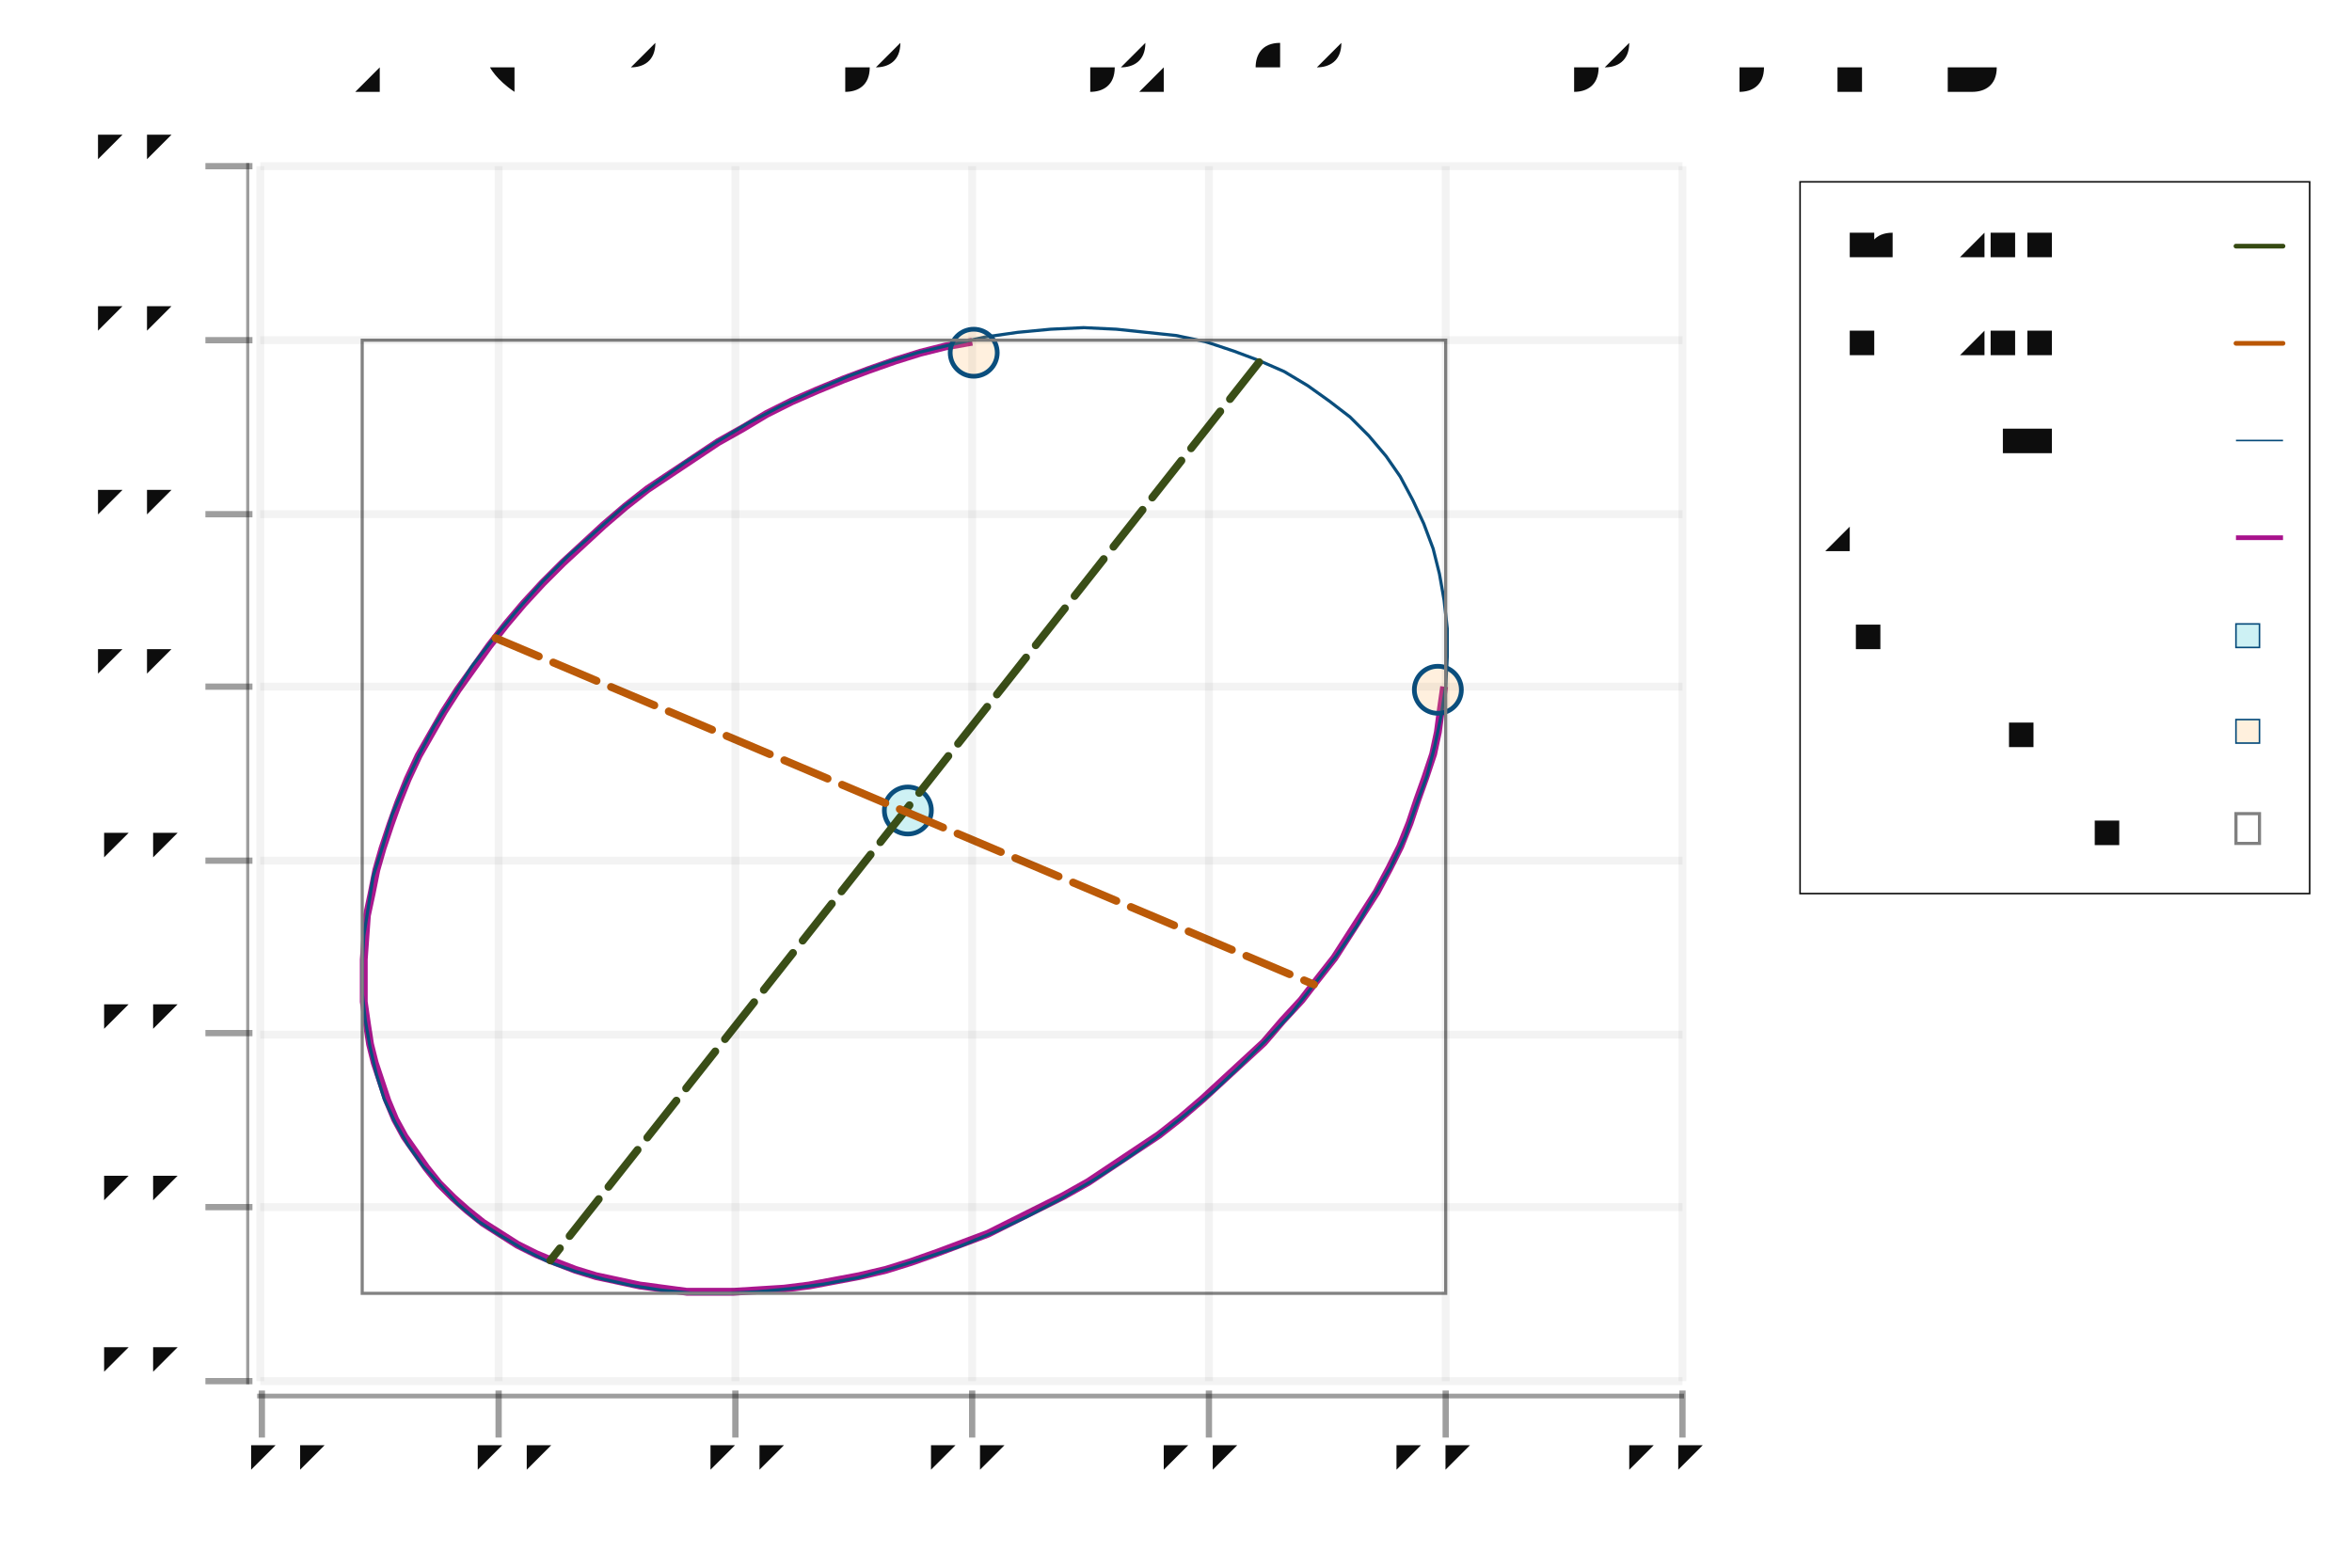
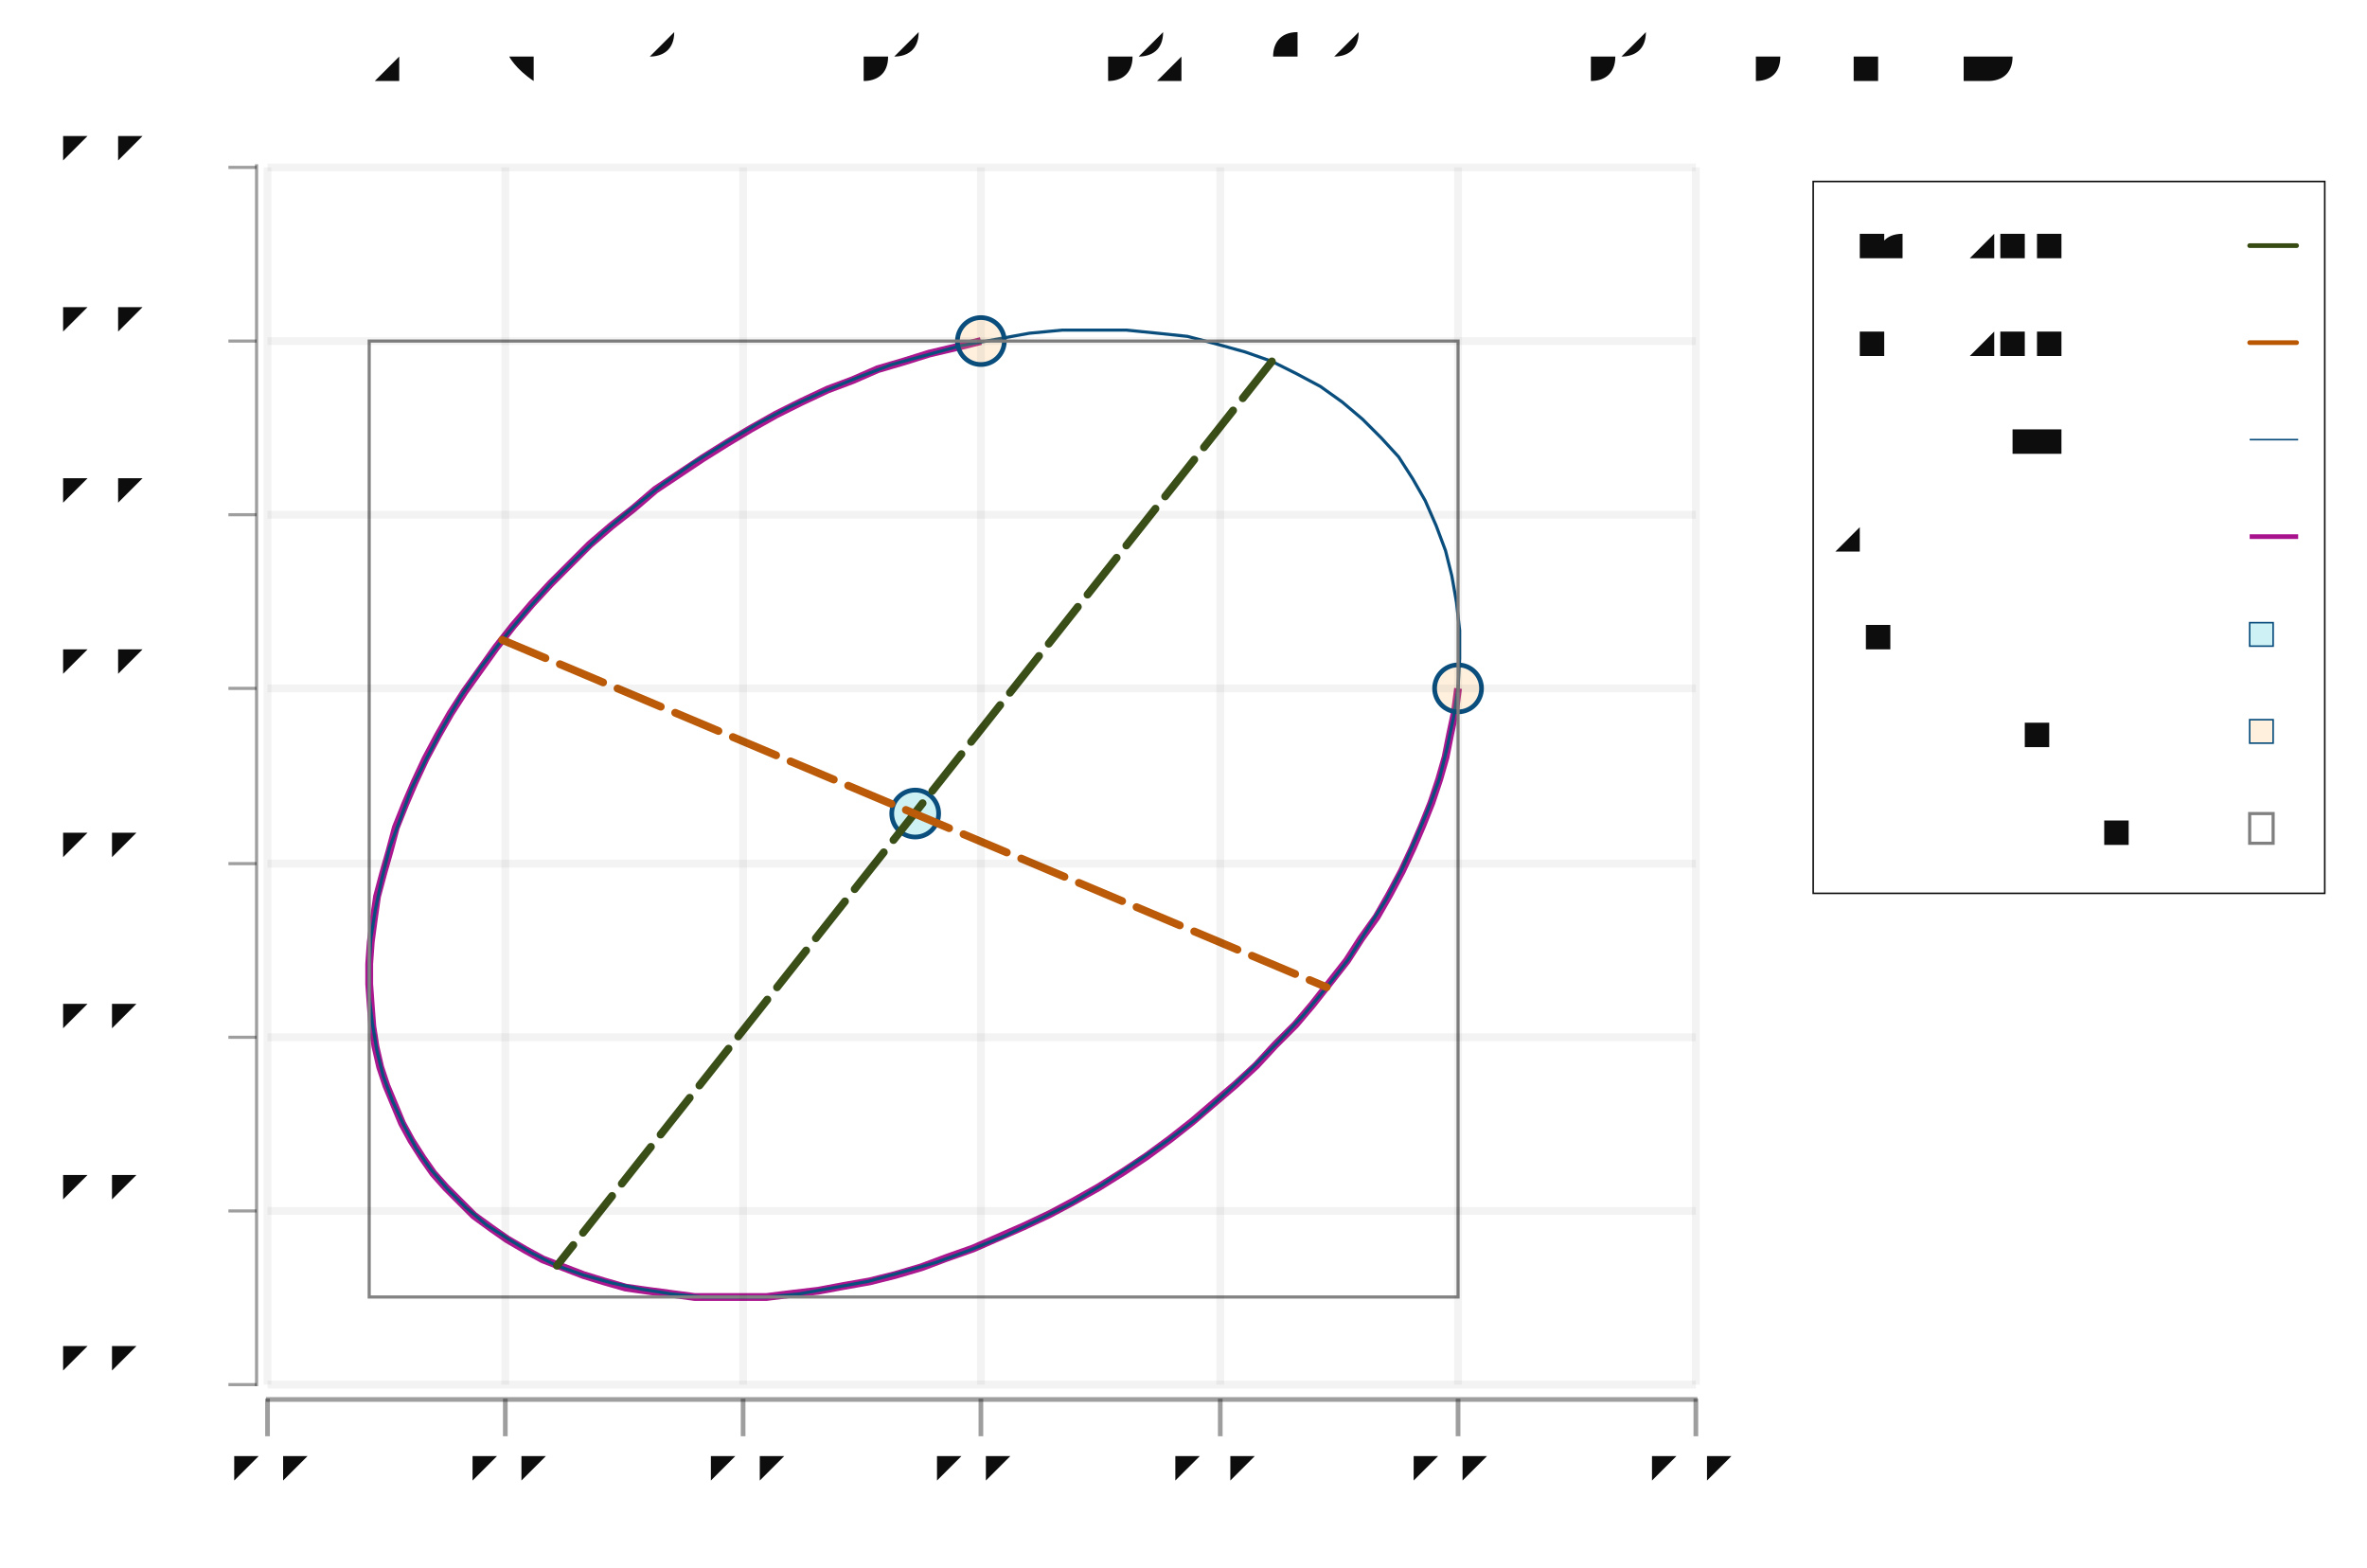
- <svg xmlns="http://www.w3.org/2000/svg" width="450" height="300" viewBox="-0.75 -0.5 1.5 1.0">
+ <svg xmlns="http://www.w3.org/2000/svg" width="453" height="300" viewBox="-0.763 -0.5 1.513 1.0">
  <style>svg {
  color-scheme: light dark;
}
{
  .canvas g, .title g, .axisbar g, .ticktext g, .tickglyph g, .ticklines g, .legendContent g text {
    fill: rgb(5%, 5%, 5%);
  }
  .ticklines g, .tickglyph g, .legendBorder g {
    stroke: rgb(5%, 5%, 5%);
  }
  .legendBorder g {
    fill: rgb(94%, 94%, 94%);
  }
}
@media (prefers-color-scheme:dark) {
  .canvas g, .title g, .axisbar g, .ticktext g, .tickglyph g, .ticklines g, .legendContent g text {
    fill: rgb(94%, 94%, 94%);
  }
  .ticklines g, .tickglyph g, .legendBorder g {
    stroke: rgb(94%, 94%, 94%);
  }
  .legendBorder g {
    fill: rgb(5%, 5%, 5%);
  }
}
svg { font-family: system-ui,-apple-system,"Segoe UI",Roboto,"Helvetica Neue",Arial,"Noto Sans","Liberation Sans",sans-serif,"Apple Color Emoji","Segoe UI Emoji","Segoe UI Symbol","Noto Color Emoji";
}

ticktext { font-family: SFMono-Regular,Menlo,Monaco,Consolas,"Liberation Mono","Courier New",monospace;
}

</style>
  <g class="chart">
    <g class="ellipse">
      <g stroke-width="0.005" stroke="rgb(66%, 7%, 55%)" stroke-opacity="1.0" fill="none">
-         <polyline points="0.171,-0.062 0.169,-0.048 0.167,-0.033 0.164,-0.019 0.159,-0.004 0.154,0.01 0.149,0.025 0.143,0.04 0.136,0.054 0.128,0.069 0.119,0.083 0.11,0.097 0.101,0.111 0.09,0.125 0.08,0.138 0.068,0.151 0.056,0.165 0.043,0.177 0.03,0.189 0.017,0.201 0.003,0.213 -0.011,0.224 -0.026,0.234 -0.041,0.244 -0.056,0.254 -0.072,0.263 -0.088,0.271 -0.104,0.279 -0.12,0.287 -0.136,0.293 -0.152,0.299 -0.169,0.305 -0.185,0.31 -0.202,0.314 -0.218,0.317 -0.234,0.32 -0.25,0.322 -0.266,0.323 -0.282,0.324 -0.297,0.324 -0.312,0.324 -0.327,0.322 -0.342,0.32 -0.356,0.317 -0.37,0.314 -0.383,0.31 -0.396,0.305 -0.408,0.3 -0.42,0.294 -0.431,0.287 -0.442,0.28 -0.452,0.272 -0.461,0.264 -0.47,0.255 -0.478,0.245 -0.485,0.235 -0.492,0.225 -0.498,0.214 -0.503,0.202 -0.507,0.19 -0.511,0.178 -0.514,0.166 -0.516,0.153 -0.518,0.139 -0.518,0.126 -0.518,0.112 -0.517,0.098 -0.516,0.084 -0.513,0.07 -0.51,0.055 -0.506,0.041 -0.501,0.026 -0.496,0.012 -0.49,-0.003 -0.483,-0.018 -0.475,-0.032 -0.467,-0.046 -0.458,-0.06 -0.448,-0.074 -0.438,-0.088 -0.427,-0.102 -0.416,-0.115 -0.404,-0.128 -0.391,-0.141 -0.378,-0.153 -0.365,-0.165 -0.351,-0.177 -0.337,-0.188 -0.322,-0.198 -0.307,-0.208 -0.292,-0.218 -0.276,-0.227 -0.261,-0.236 -0.245,-0.244 -0.229,-0.251 -0.212,-0.258 -0.196,-0.264 -0.179,-0.27 -0.163,-0.275 -0.147,-0.279 -0.13,-0.282" />
+         <polyline points="0.169,-0.061 0.167,-0.046 0.164,-0.032 0.161,-0.017 0.157,-0.003 0.152,0.012 0.146,0.027 0.14,0.041 0.133,0.056 0.125,0.071 0.117,0.085 0.107,0.099 0.098,0.113 0.087,0.127 0.076,0.141 0.065,0.154 0.052,0.167 0.04,0.18 0.027,0.192 0.013,0.204 -0.001,0.216 -0.015,0.227 -0.03,0.238 -0.045,0.248 -0.061,0.258 -0.077,0.267 -0.092,0.275 -0.109,0.283 -0.125,0.29 -0.141,0.297 -0.158,0.303 -0.174,0.309 -0.191,0.314 -0.207,0.318 -0.224,0.321 -0.24,0.324 -0.257,0.326 -0.273,0.328 -0.288,0.328 -0.304,0.328 -0.319,0.328 -0.334,0.326 -0.349,0.324 -0.363,0.322 -0.377,0.318 -0.39,0.314 -0.403,0.309 -0.416,0.304 -0.427,0.298 -0.439,0.291 -0.449,0.284 -0.46,0.276 -0.469,0.267 -0.478,0.258 -0.486,0.249 -0.493,0.239 -0.5,0.228 -0.506,0.217 -0.511,0.205 -0.516,0.193 -0.52,0.181 -0.523,0.168 -0.525,0.155 -0.526,0.142 -0.527,0.128 -0.527,0.115 -0.526,0.101 -0.524,0.086 -0.522,0.072 -0.518,0.057 -0.514,0.043 -0.51,0.028 -0.504,0.013 -0.498,-0.001 -0.491,-0.016 -0.483,-0.031 -0.475,-0.045 -0.466,-0.059 -0.456,-0.073 -0.446,-0.087 -0.435,-0.101 -0.423,-0.115 -0.411,-0.128 -0.399,-0.14 -0.386,-0.153 -0.372,-0.165 -0.358,-0.176 -0.344,-0.188 -0.329,-0.198 -0.314,-0.208 -0.298,-0.218 -0.283,-0.227 -0.267,-0.236 -0.251,-0.244 -0.234,-0.252 -0.218,-0.258 -0.202,-0.265 -0.185,-0.27 -0.169,-0.275 -0.152,-0.279 -0.136,-0.283" />
      </g>
      <g stroke-width="0.002" stroke="rgb(2%, 29%, 48%)" stroke-opacity="1.0" fill="none">
-         <polyline points="0.053,-0.27 0.037,-0.276 0.019,-0.282 0,-0.286 -0.019,-0.288 -0.038,-0.29 -0.059,-0.291 -0.08,-0.29 -0.101,-0.288 -0.122,-0.285 -0.144,-0.28 -0.165,-0.275 -0.187,-0.268 -0.209,-0.26 -0.23,-0.251 -0.252,-0.241 -0.273,-0.23 -0.293,-0.218 -0.313,-0.205 -0.333,-0.191 -0.352,-0.177 -0.37,-0.161 -0.388,-0.145 -0.404,-0.129 -0.42,-0.111 -0.435,-0.093 -0.449,-0.075 -0.461,-0.056 -0.473,-0.037 -0.483,-0.018 -0.492,0.001 -0.5,0.02 -0.506,0.04 -0.512,0.059 -0.515,0.078 -0.518,0.097 -0.519,0.115 -0.519,0.133 -0.517,0.151 -0.514,0.168 -0.51,0.185 -0.505,0.201 -0.498,0.216 -0.49,0.23 -0.48,0.244 -0.469,0.256 -0.458,0.268 -0.445,0.279 -0.431,0.288 -0.416,0.297 -0.4,0.305 -0.383,0.311 -0.365,0.316 -0.347,0.32 -0.328,0.323 -0.308,0.325 -0.287,0.325 -0.267,0.324 -0.246,0.322 -0.224,0.319 -0.203,0.315 -0.181,0.309 -0.159,0.302 -0.138,0.295 -0.116,0.286 -0.095,0.276 -0.074,0.265 -0.053,0.253 -0.033,0.24 -0.013,0.226 0.006,0.211 0.024,0.196 0.041,0.18 0.058,0.163 0.074,0.146 0.088,0.128 0.102,0.11 0.115,0.091 0.126,0.072 0.137,0.053 0.146,0.034 0.153,0.014 0.16,-0.005 0.165,-0.024 0.169,-0.043 0.172,-0.062 0.173,-0.081 0.173,-0.099 0.171,-0.117 0.168,-0.134 0.164,-0.15 0.158,-0.166 0.151,-0.181 0.143,-0.196 0.134,-0.209 0.123,-0.222 0.111,-0.234 0.098,-0.244 0.084,-0.254 0.069,-0.263 0.053,-0.27" />
+         <polyline points="0.05,-0.27 0.033,-0.276 0.015,-0.281 -0.004,-0.286 -0.023,-0.288 -0.043,-0.29 -0.063,-0.29 -0.084,-0.29 -0.105,-0.288 -0.127,-0.284 -0.149,-0.28 -0.171,-0.274 -0.193,-0.268 -0.214,-0.26 -0.236,-0.251 -0.258,-0.241 -0.279,-0.23 -0.299,-0.218 -0.32,-0.205 -0.34,-0.191 -0.359,-0.176 -0.377,-0.161 -0.395,-0.144 -0.411,-0.128 -0.427,-0.11 -0.442,-0.092 -0.456,-0.074 -0.469,-0.055 -0.48,-0.036 -0.49,-0.017 -0.5,0.003 -0.507,0.022 -0.514,0.041 -0.519,0.061 -0.523,0.08 -0.526,0.099 -0.527,0.117 -0.527,0.136 -0.525,0.153 -0.522,0.171 -0.518,0.187 -0.512,0.203 -0.505,0.218 -0.497,0.233 -0.488,0.246 -0.477,0.259 -0.465,0.271 -0.452,0.282 -0.438,0.291 -0.423,0.3 -0.407,0.308 -0.39,0.314 -0.372,0.319 -0.353,0.323 -0.334,0.326 -0.314,0.328 -0.294,0.328 -0.273,0.328 -0.252,0.326 -0.23,0.322 -0.208,0.318 -0.186,0.312 -0.165,0.306 -0.143,0.298 -0.121,0.289 -0.1,0.279 -0.078,0.268 -0.058,0.256 -0.037,0.242 -0.018,0.229 0.002,0.214 0.02,0.198 0.037,0.182 0.054,0.165 0.07,0.148 0.085,0.13 0.099,0.112 0.111,0.093 0.123,0.074 0.133,0.055 0.142,0.035 0.15,0.016 0.157,-0.003 0.162,-0.023 0.166,-0.042 0.169,-0.061 0.17,-0.08 0.17,-0.098 0.168,-0.116 0.165,-0.133 0.161,-0.149 0.155,-0.165 0.148,-0.181 0.14,-0.195 0.131,-0.209 0.12,-0.221 0.108,-0.233 0.095,-0.244 0.081,-0.254 0.066,-0.262 0.05,-0.27" />
      </g>
      <g stroke-width="0.003" stroke="rgb(2%, 29%, 48%)" stroke-opacity="1.0" fill="rgb(2%, 73%, 80%)" fill-opacity="0.2">
-         <circle cx="-0.171" cy="0.017" r="0.015" />
+         <circle cx="-0.178" cy="0.019" r="0.015" />
      </g>
      <g stroke-width="0.003" stroke="rgb(2%, 29%, 48%)" stroke-opacity="1.0" fill="rgb(100%, 71%, 35%)" fill-opacity="0.2">
-         <circle cx="0.167" cy="-0.06" r="0.015" />
-         <circle cx="-0.129" cy="-0.275" r="0.015" />
+         <circle cx="0.169" cy="-0.061" r="0.015" />
+         <circle cx="-0.136" cy="-0.283" r="0.015" />
      </g>
      <g stroke-width="0.002" stroke="rgb(50%, 50%, 50%)" stroke-opacity="1.0" fill="rgb(53%, 51%, 28%)" fill-opacity="0.00">
-         <rect width="0.691" height="0.608" x="-0.519" y="-0.283" />
+         <rect width="0.696" height="0.611" x="-0.527" y="-0.283" />
      </g>
      <g stroke-width="0.005" stroke="rgb(21%, 29%, 7%)" stroke-opacity="1.0" fill="none" stroke-linecap="round" stroke-dasharray="0.03 0.01">
-         <polyline points="0.053,-0.269 -0.399,0.304" />
+         <polyline points="0.05,-0.27 -0.407,0.308" />
      </g>
      <g stroke-width="0.005" stroke="rgb(73%, 34%, 1%)" stroke-opacity="1.0" fill="none" stroke-linecap="round" stroke-dasharray="0.03 0.01">
-         <polyline points="-0.434,-0.093 0.088,0.128" />
+         <polyline points="-0.442,-0.092 0.085,0.13" />
      </g>
    </g>
    <g class="datapadding" />
  </g>
  <g class="hud">
    <g class="frame">
      <g stroke-width="0" stroke="rgb(0%, 0%, 0%)" stroke-opacity="0" fill="rgb(100%, 100%, 100%)" fill-opacity="0.02">
-         <rect width="0.907" height="0.776" x="-0.584" y="-0.394" />
+         <rect width="0.913" height="0.778" x="-0.592" y="-0.394" />
      </g>
    </g>
    <g class="axis">
      <g class="axisbar">
        <g stroke-width="0" stroke="rgb(0%, 0%, 0%)" stroke-opacity="0" fill="rgb(5%, 5%, 5%)" fill-opacity="0.4">
-           <rect width="0.002" height="0.779" x="-0.593" y="-0.396" />
+           <rect width="0.002" height="0.781" x="-0.6" y="-0.396" />
        </g>
      </g>
      <g class="ticks">
+         <g class="ticklines">
+           <g stroke-width="0.005" stroke="rgb(5%, 5%, 5%)" stroke-opacity="0.05" fill="none">
+             <polyline points="-0.592,0.384 0.321,0.384" />
+             <polyline points="-0.592,0.273 0.321,0.273" />
+             <polyline points="-0.592,0.162 0.321,0.162" />
+             <polyline points="-0.592,0.051 0.321,0.051" />
+             <polyline points="-0.592,-0.061 0.321,-0.061" />
+             <polyline points="-0.592,-0.172 0.321,-0.172" />
+             <polyline points="-0.592,-0.283 0.321,-0.283" />
+             <polyline points="-0.592,-0.394 0.321,-0.394" />
+           </g>
+         </g>
        <g class="tickglyph">
-           <g stroke-width="0.004" stroke="rgb(5%, 5%, 5%)" stroke-opacity="0.4" fill="rgb(5%, 5%, 5%)" fill-opacity="0.4">
-             <polyline points="-0.619,0.381 -0.589,0.381" />
-             <polyline points="-0.619,0.27 -0.589,0.27" />
-             <polyline points="-0.619,0.159 -0.589,0.159" />
-             <polyline points="-0.619,0.049 -0.589,0.049" />
-             <polyline points="-0.619,-0.062 -0.589,-0.062" />
-             <polyline points="-0.619,-0.172 -0.589,-0.172" />
-             <polyline points="-0.619,-0.283 -0.589,-0.283" />
-             <polyline points="-0.619,-0.394 -0.589,-0.394" />
+           <g stroke-width="0.002" stroke="rgb(5%, 5%, 5%)" stroke-opacity="0.4" fill="rgb(5%, 5%, 5%)" fill-opacity="0.4">
+             <polyline points="-0.617,0.384 -0.599,0.384" />
+             <polyline points="-0.617,0.273 -0.599,0.273" />
+             <polyline points="-0.617,0.162 -0.599,0.162" />
+             <polyline points="-0.617,0.051 -0.599,0.051" />
+             <polyline points="-0.617,-0.061 -0.599,-0.061" />
+             <polyline points="-0.617,-0.172 -0.599,-0.172" />
+             <polyline points="-0.617,-0.283 -0.599,-0.283" />
+             <polyline points="-0.617,-0.394 -0.599,-0.394" />
          </g>
        </g>
        <g class="ticktext">
          <g stroke-width="0.0" stroke="none" fill="rgb(5%, 5%, 5%)" fill-opacity="1.0" font-size="0.04" text-anchor="end">
-             <text x="-0.63" y="0.388">-2.0</text>
-             <text x="-0.63" y="0.279">-1.5</text>
-             <text x="-0.63" y="0.169">-1.0</text>
-             <text x="-0.63" y="0.059">-0.5</text>
-             <text x="-0.63" y="-0.051"> 0.0</text>
-             <text x="-0.63" y="-0.16"> 0.5</text>
-             <text x="-0.63" y="-0.27"> 1.0</text>
-             <text x="-0.63" y="-0.38"> 1.5</text>
-           </g>
-         </g>
-         <g class="ticklines">
-           <g stroke-width="0.005" stroke="rgb(5%, 5%, 5%)" stroke-opacity="0.05" fill="none">
-             <polyline points="-0.584,0.381 0.323,0.381" />
-             <polyline points="-0.584,0.27 0.323,0.27" />
-             <polyline points="-0.584,0.16 0.323,0.16" />
-             <polyline points="-0.584,0.049 0.323,0.049" />
-             <polyline points="-0.584,-0.062 0.323,-0.062" />
-             <polyline points="-0.584,-0.172 0.323,-0.172" />
-             <polyline points="-0.584,-0.283 0.323,-0.283" />
-             <polyline points="-0.584,-0.394 0.323,-0.394" />
+             <text x="-0.667" y="0.393">-2.0</text>
+             <text x="-0.667" y="0.281">-1.5</text>
+             <text x="-0.667" y="0.17">-1.0</text>
+             <text x="-0.667" y="0.059">-0.5</text>
+             <text x="-0.667" y="-0.052"> 0.0</text>
+             <text x="-0.667" y="-0.163"> 0.5</text>
+             <text x="-0.667" y="-0.274"> 1.0</text>
+             <text x="-0.667" y="-0.386"> 1.5</text>
          </g>
        </g>
      </g>
    </g>
    <g class="axis">
      <g class="axisbar">
        <g stroke-width="0" stroke="rgb(0%, 0%, 0%)" stroke-opacity="0" fill="rgb(5%, 5%, 5%)" fill-opacity="0.4">
-           <rect width="0.91" height="0.003" x="-0.586" y="0.389" />
+           <rect width="0.915" height="0.003" x="-0.593" y="0.392" />
        </g>
      </g>
      <g class="ticks">
+         <g class="ticklines">
+           <g stroke-width="0.005" stroke="rgb(5%, 5%, 5%)" stroke-opacity="0.05" fill="none">
+             <polyline points="-0.592,0.384 -0.592,-0.394" />
+             <polyline points="-0.44,0.384 -0.44,-0.394" />
+             <polyline points="-0.288,0.384 -0.288,-0.394" />
+             <polyline points="-0.136,0.384 -0.136,-0.394" />
+             <polyline points="0.017,0.384 0.017,-0.394" />
+             <polyline points="0.169,0.384 0.169,-0.394" />
+             <polyline points="0.321,0.384 0.321,-0.394" />
+           </g>
+         </g>
        <g class="tickglyph">
-           <g stroke-width="0.004" stroke="rgb(5%, 5%, 5%)" stroke-opacity="0.4" fill="rgb(5%, 5%, 5%)" fill-opacity="0.4">
-             <polyline points="-0.583,0.417 -0.583,0.387" />
-             <polyline points="-0.432,0.417 -0.432,0.387" />
-             <polyline points="-0.281,0.417 -0.281,0.387" />
-             <polyline points="-0.13,0.417 -0.13,0.387" />
-             <polyline points="0.021,0.417 0.021,0.387" />
-             <polyline points="0.172,0.417 0.172,0.387" />
-             <polyline points="0.323,0.417 0.323,0.387" />
+           <g stroke-width="0.003" stroke="rgb(5%, 5%, 5%)" stroke-opacity="0.4" fill="rgb(5%, 5%, 5%)" fill-opacity="0.4">
+             <polyline points="-0.592,0.417 -0.592,0.393" />
+             <polyline points="-0.44,0.417 -0.44,0.393" />
+             <polyline points="-0.288,0.417 -0.288,0.393" />
+             <polyline points="-0.136,0.417 -0.136,0.393" />
+             <polyline points="0.017,0.417 0.017,0.393" />
+             <polyline points="0.169,0.417 0.169,0.393" />
+             <polyline points="0.321,0.417 0.321,0.393" />
          </g>
        </g>
        <g class="ticktext">
          <g stroke-width="0.0" stroke="none" fill="rgb(5%, 5%, 5%)" fill-opacity="1.0" font-size="0.04" text-anchor="middle">
-             <text x="-0.569" y="0.457">-2.0</text>
-             <text x="-0.422" y="0.457">-1.0</text>
-             <text x="-0.274" y="0.457">-0.5</text>
-             <text x="-0.127" y="0.457"> 0.0</text>
-             <text x="0.02" y="0.457"> 0.5</text>
-             <text x="0.167" y="0.457"> 1.0</text>
-             <text x="0.315" y="0.457"> 2.0</text>
-           </g>
-         </g>
-         <g class="ticklines">
-           <g stroke-width="0.005" stroke="rgb(5%, 5%, 5%)" stroke-opacity="0.05" fill="none">
-             <polyline points="-0.584,0.381 -0.584,-0.394" />
-             <polyline points="-0.432,0.381 -0.432,-0.394" />
-             <polyline points="-0.281,0.381 -0.281,-0.394" />
-             <polyline points="-0.13,0.381 -0.13,-0.394" />
-             <polyline points="0.021,0.381 0.021,-0.394" />
-             <polyline points="0.172,0.381 0.172,-0.394" />
-             <polyline points="0.323,0.381 0.323,-0.394" />
+             <text x="-0.592" y="0.46">-2.0</text>
+             <text x="-0.44" y="0.46">-1.0</text>
+             <text x="-0.288" y="0.46">-0.5</text>
+             <text x="-0.136" y="0.46"> 0.0</text>
+             <text x="0.017" y="0.46"> 0.5</text>
+             <text x="0.169" y="0.46"> 1.0</text>
+             <text x="0.321" y="0.46"> 2.0</text>
          </g>
        </g>
      </g>
    </g>
    <g class="legend">
      <g class="padding" />
      <g class="padding" />
      <g class="frame">
        <g stroke-width="0.001" stroke="rgb(5%, 5%, 5%)" stroke-opacity="1.0" fill="rgb(5%, 5%, 5%)" fill-opacity="0">
-           <rect width="0.325" height="0.454" x="0.398" y="-0.384" />
+           <rect width="0.327" height="0.455" x="0.396" y="-0.385" />
        </g>
      </g>
      <g class="legendContent">
        <g stroke-width="0.0" stroke="none" fill="rgb(5%, 5%, 5%)" fill-opacity="1.0" font-size="0.03" text-anchor="start">
-           <text x="0.413" y="0.039">Bounding Box</text>
+           <text x="0.411" y="0.039">Bounding Box</text>
        </g>
        <g stroke-width="0.002" stroke="rgb(50%, 50%, 50%)" stroke-opacity="1.0" fill="rgb(53%, 51%, 28%)" fill-opacity="0.00">
-           <rect width="0.015" height="0.019" x="0.676" y="0.019" />
-         </g>
-         <g stroke-width="0.0" stroke="none" fill="rgb(5%, 5%, 5%)" fill-opacity="1.0" font-size="0.03" text-anchor="start">
-           <text x="0.413" y="-0.023">Endpoints</text>
+           <rect width="0.015" height="0.019" x="0.675" y="0.019" />
+         </g>
+         <g stroke-width="0.0" stroke="none" fill="rgb(5%, 5%, 5%)" fill-opacity="1.0" font-size="0.03" text-anchor="start">
+           <text x="0.411" y="-0.023">Endpoints</text>
        </g>
        <g stroke-width="0.001" stroke="rgb(2%, 29%, 48%)" stroke-opacity="1.0" fill="rgb(100%, 71%, 35%)" fill-opacity="0.2">
-           <rect width="0.015" height="0.015" x="0.676" y="-0.041" />
-         </g>
-         <g stroke-width="0.0" stroke="none" fill="rgb(5%, 5%, 5%)" fill-opacity="1.0" font-size="0.03" text-anchor="start">
-           <text x="0.413" y="-0.085">Centroid</text>
+           <rect width="0.015" height="0.015" x="0.675" y="-0.041" />
+         </g>
+         <g stroke-width="0.0" stroke="none" fill="rgb(5%, 5%, 5%)" fill-opacity="1.0" font-size="0.03" text-anchor="start">
+           <text x="0.411" y="-0.086">Centroid</text>
        </g>
        <g stroke-width="0.001" stroke="rgb(2%, 29%, 48%)" stroke-opacity="1.0" fill="rgb(2%, 73%, 80%)" fill-opacity="0.2">
-           <rect width="0.015" height="0.015" x="0.676" y="-0.102" />
-         </g>
-         <g stroke-width="0.0" stroke="none" fill="rgb(5%, 5%, 5%)" fill-opacity="1.0" font-size="0.03" text-anchor="start">
-           <text x="0.413" y="-0.147">Arc</text>
+           <rect width="0.015" height="0.015" x="0.675" y="-0.103" />
+         </g>
+         <g stroke-width="0.0" stroke="none" fill="rgb(5%, 5%, 5%)" fill-opacity="1.0" font-size="0.03" text-anchor="start">
+           <text x="0.411" y="-0.148">Arc</text>
        </g>
        <g stroke-width="0.003" stroke="rgb(66%, 7%, 55%)" stroke-opacity="1.0" fill="none">
-           <polyline points="0.676,-0.157 0.706,-0.157" />
-         </g>
-         <g stroke-width="0.0" stroke="none" fill="rgb(5%, 5%, 5%)" fill-opacity="1.0" font-size="0.03" text-anchor="start">
-           <text x="0.413" y="-0.209">Full Ellipse</text>
+           <polyline points="0.675,-0.158 0.706,-0.158" />
+         </g>
+         <g stroke-width="0.0" stroke="none" fill="rgb(5%, 5%, 5%)" fill-opacity="1.0" font-size="0.03" text-anchor="start">
+           <text x="0.411" y="-0.21">Full Ellipse</text>
        </g>
        <g stroke-width="0.001" stroke="rgb(2%, 29%, 48%)" stroke-opacity="1.0" fill="none">
-           <polyline points="0.676,-0.219 0.706,-0.219" />
-         </g>
-         <g stroke-width="0.0" stroke="none" fill="rgb(5%, 5%, 5%)" fill-opacity="1.0" font-size="0.03" text-anchor="start">
-           <text x="0.413" y="-0.271">Minor Axis</text>
+           <polyline points="0.675,-0.22 0.706,-0.22" />
+         </g>
+         <g stroke-width="0.0" stroke="none" fill="rgb(5%, 5%, 5%)" fill-opacity="1.0" font-size="0.03" text-anchor="start">
+           <text x="0.411" y="-0.272">Minor Axis</text>
        </g>
        <g stroke-width="0.003" stroke="rgb(73%, 34%, 1%)" stroke-opacity="1.0" fill="none" stroke-linecap="round" stroke-dasharray="0.03 0.01">
-           <polyline points="0.676,-0.281 0.706,-0.281" />
-         </g>
-         <g stroke-width="0.0" stroke="none" fill="rgb(5%, 5%, 5%)" fill-opacity="1.0" font-size="0.03" text-anchor="start">
-           <text x="0.413" y="-0.334">Major Axis</text>
+           <polyline points="0.675,-0.282 0.706,-0.282" />
+         </g>
+         <g stroke-width="0.0" stroke="none" fill="rgb(5%, 5%, 5%)" fill-opacity="1.0" font-size="0.03" text-anchor="start">
+           <text x="0.411" y="-0.335">Major Axis</text>
        </g>
        <g stroke-width="0.003" stroke="rgb(21%, 29%, 7%)" stroke-opacity="1.0" fill="none" stroke-linecap="round" stroke-dasharray="0.03 0.01">
-           <polyline points="0.676,-0.343 0.706,-0.343" />
+           <polyline points="0.675,-0.344 0.706,-0.344" />
        </g>
      </g>
    </g>
    <g class="title">
      <g stroke-width="0.0" stroke="none" fill="rgb(5%, 5%, 5%)" fill-opacity="1.0" font-size="0.032" text-anchor="middle">
-         <text x="0" y="-0.444">ArcPosition (Point 1 0) (Point 0 1) (ArcInfo (Point 1.5 1) (pi / 3) True True)</text>
+         <text x="0" y="-0.449">ArcPosition (Point 1 0) (Point 0 1) (ArcInfo (Point 1.5 1) (pi / 3) True True)</text>
      </g>
    </g>
    <g class="frame">
      <g stroke-width="0" stroke="rgb(0%, 0%, 0%)" stroke-opacity="0" fill="rgb(0%, 0%, 0%)" fill-opacity="0">
        <rect width="1.5" height="1.0" x="-0.75" y="-0.5" />
      </g>
    </g>
  </g>
</svg>
